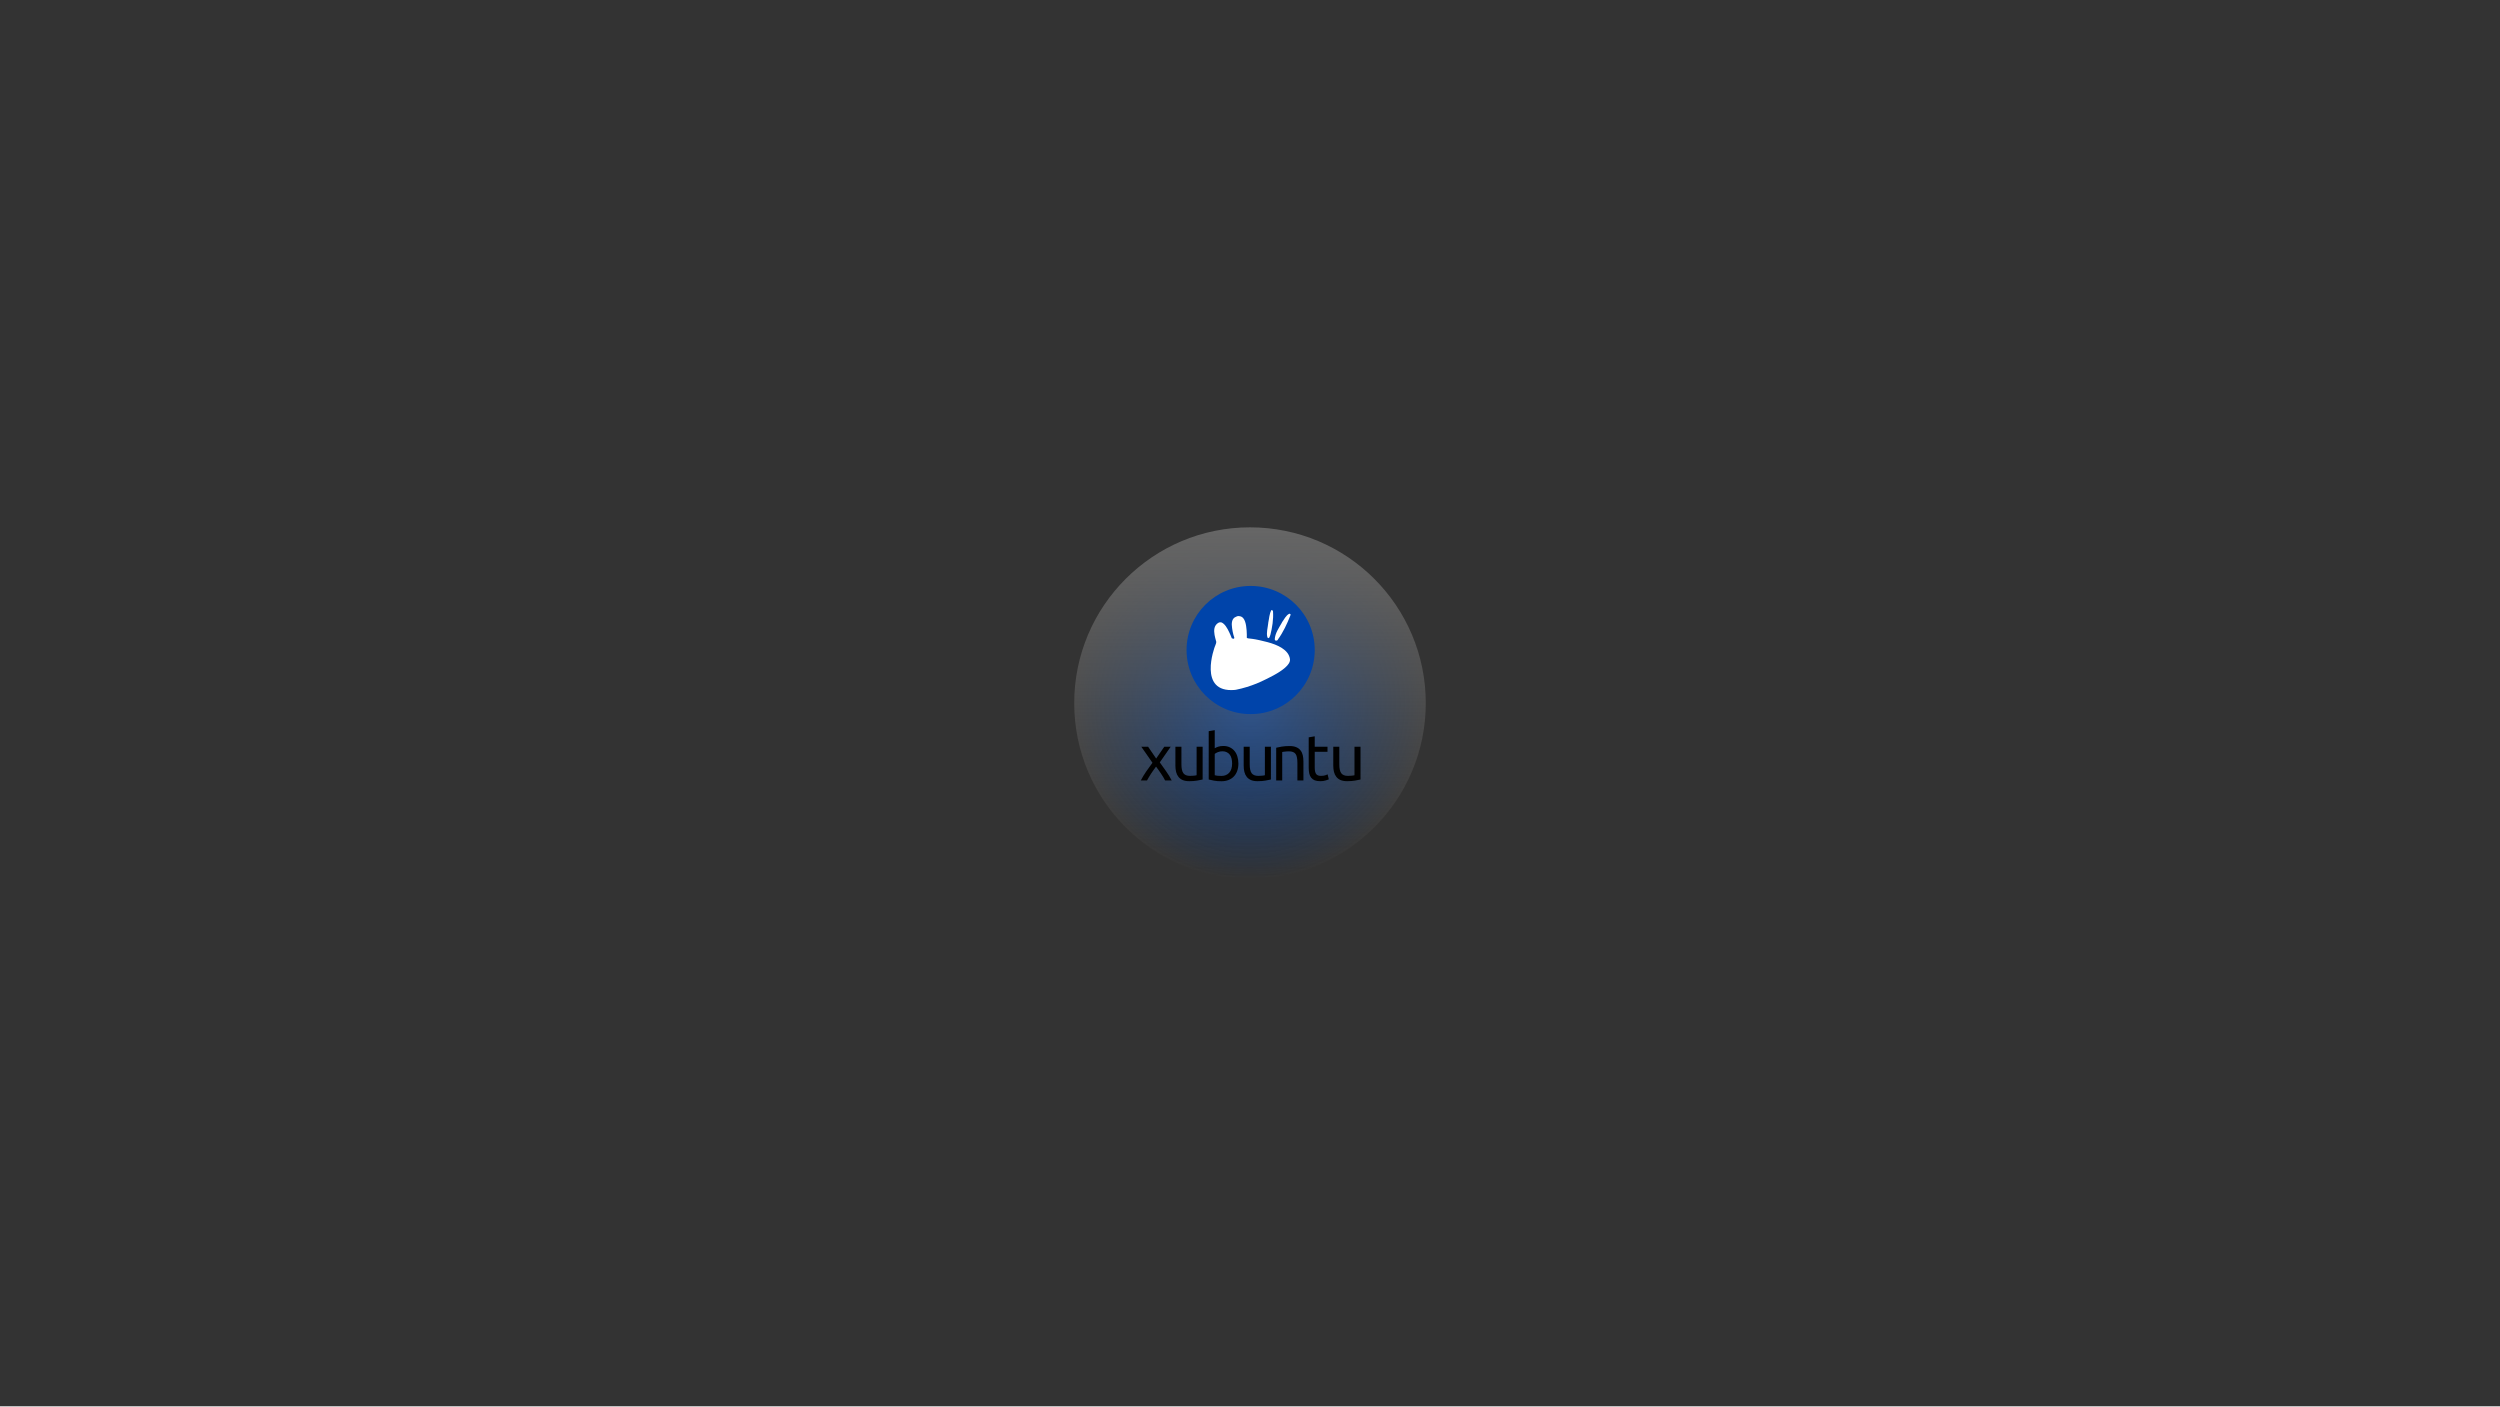
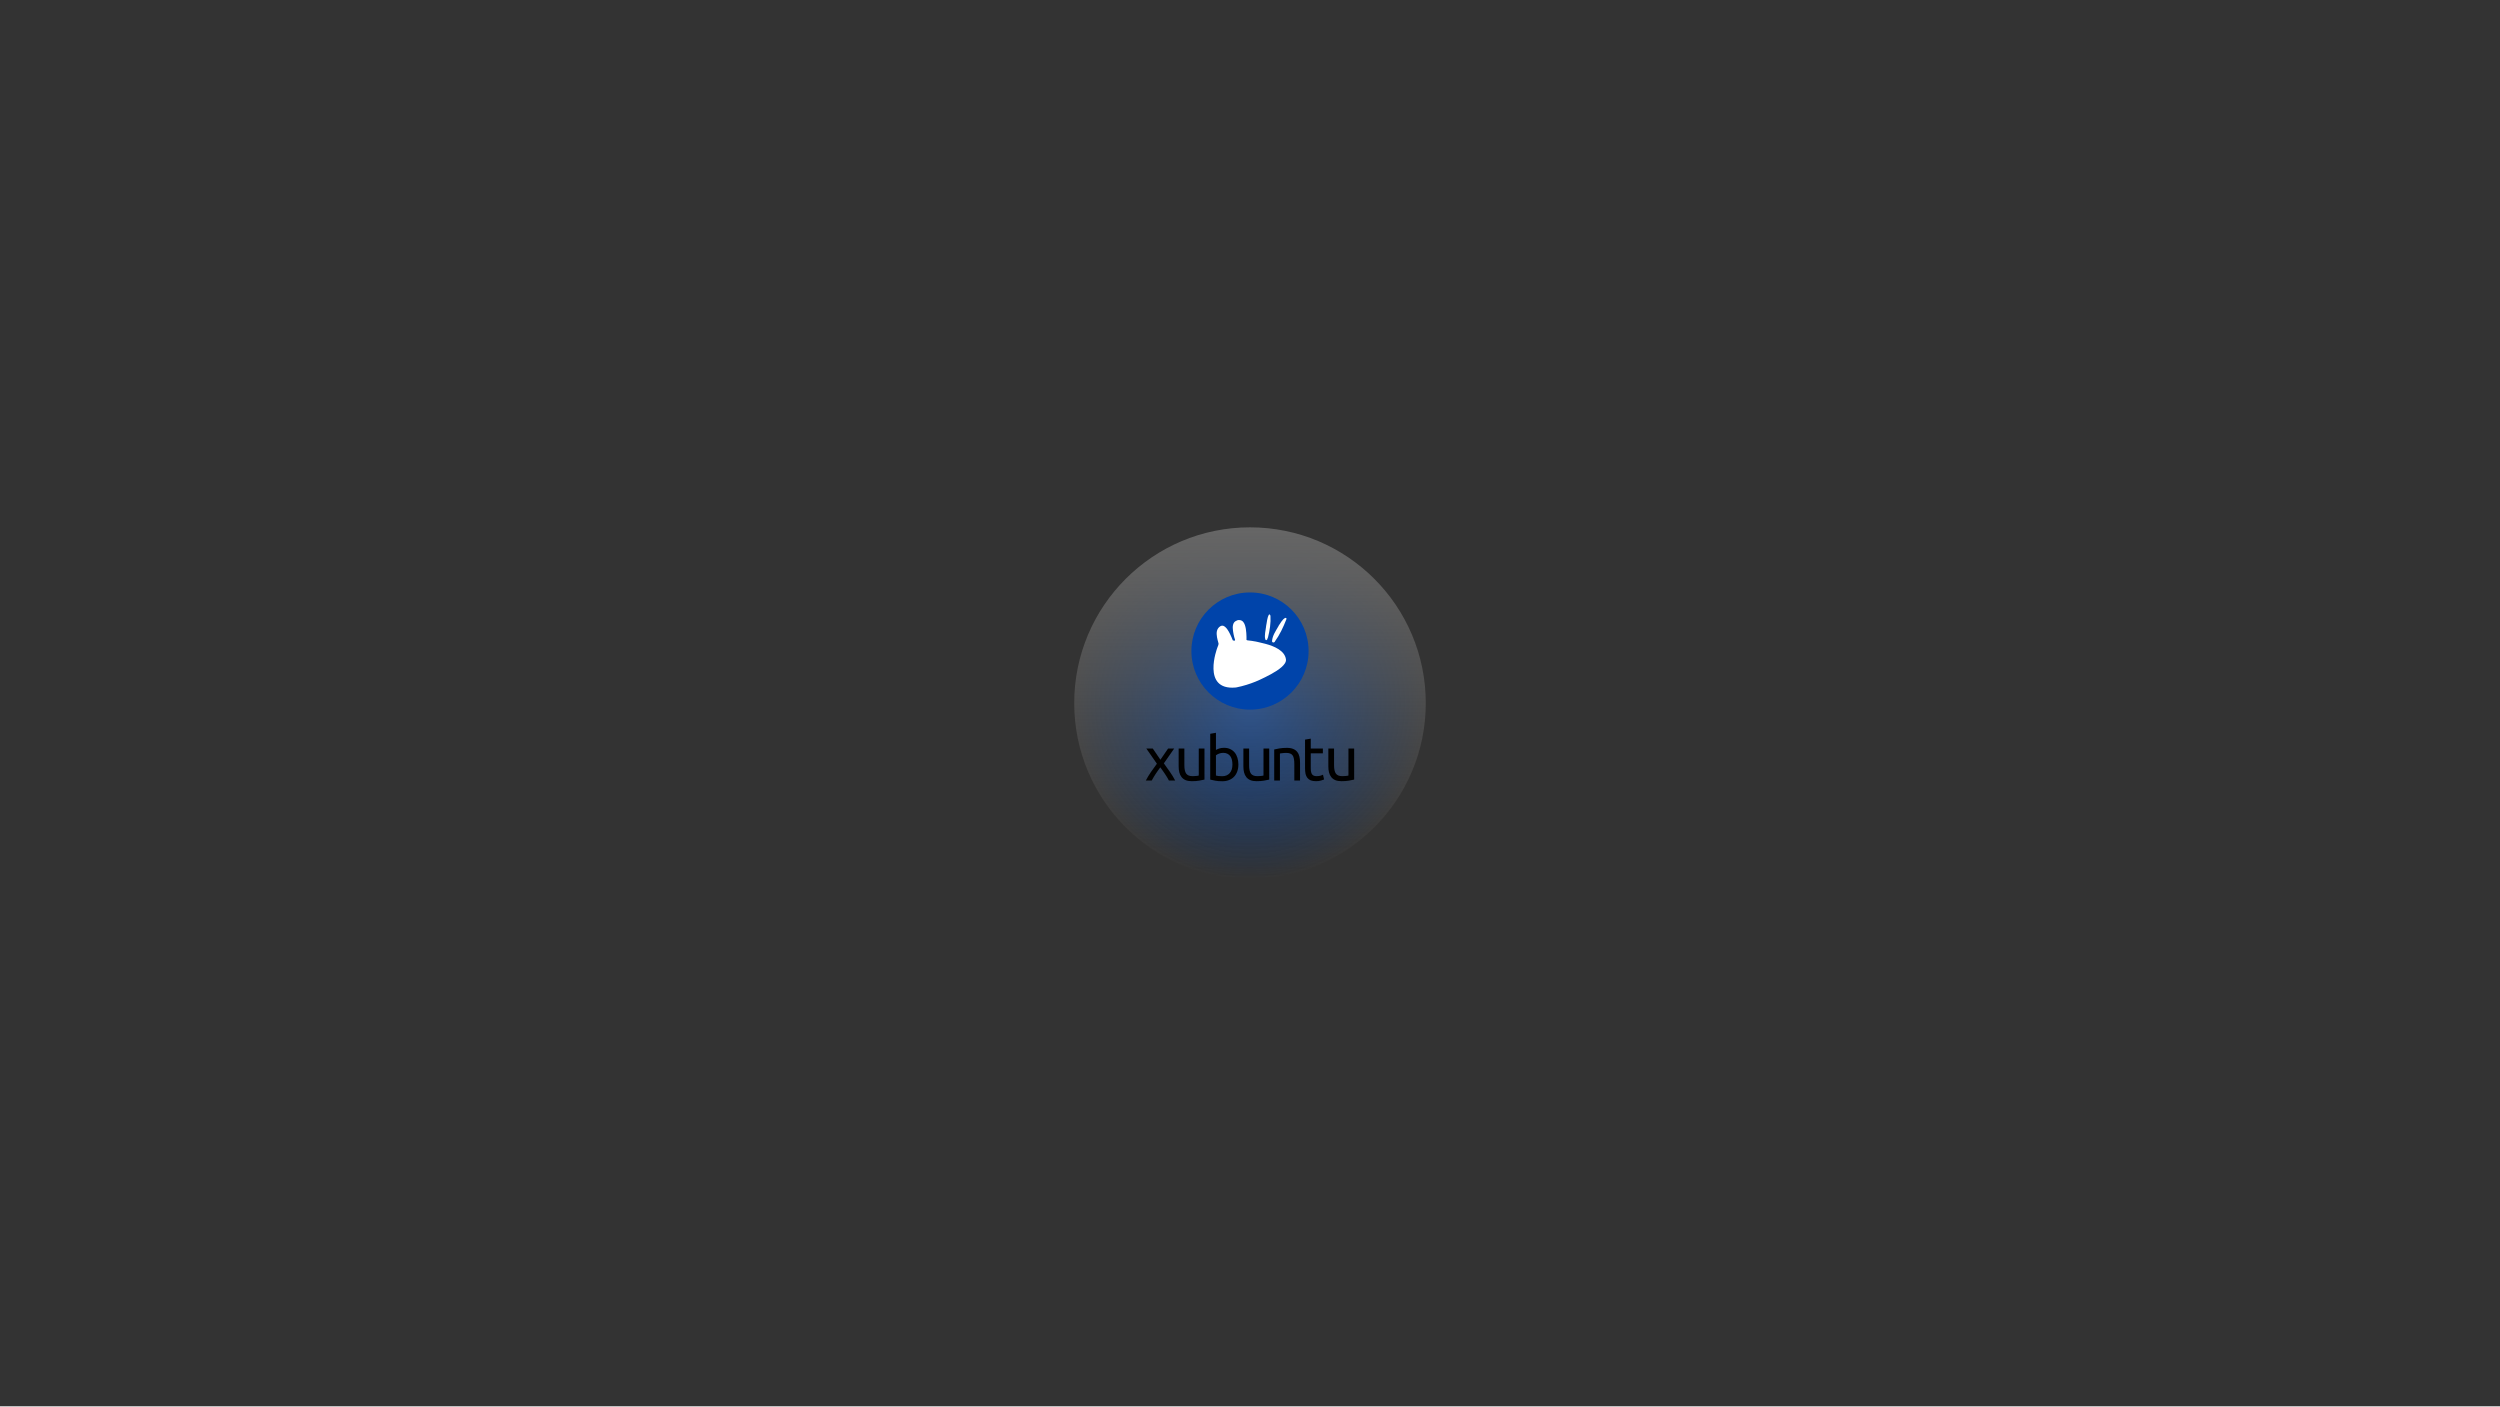
<svg xmlns="http://www.w3.org/2000/svg" xmlns:ns1="http://www.openswatchbook.org/uri/2009/osb" xmlns:xlink="http://www.w3.org/1999/xlink" id="svg3004" version="1.1" width="1920" height="1080" xml:space="preserve">
  <defs id="defs3008">
    <linearGradient id="linearGradient4226">
      <stop style="stop-color:#0044aa;stop-opacity:1;" offset="0" id="stop4228" />
      <stop style="stop-color:#0044aa;stop-opacity:0;" offset="1" id="stop4230" />
    </linearGradient>
    <linearGradient id="linearGradient4164">
      <stop style="stop-color:#a80030;stop-opacity:1;" offset="0" id="stop4166" />
      <stop style="stop-color:#a80030;stop-opacity:0;" offset="1" id="stop4168" />
    </linearGradient>
    <linearGradient id="linearGradient5303">
      <stop style="stop-color:#f26711;stop-opacity:1;" offset="0" id="stop5305" />
      <stop style="stop-color:#f26711;stop-opacity:0;" offset="1" id="stop5307" />
    </linearGradient>
    <linearGradient id="linearGradient5267">
      <stop style="stop-color:#666666;stop-opacity:1;" offset="0" id="stop5269" />
      <stop style="stop-color:#666666;stop-opacity:0;" offset="1" id="stop5271" />
    </linearGradient>
    <linearGradient id="linearGradient5251" ns1:paint="solid">
      <stop style="stop-color:#666666;stop-opacity:1;" offset="0" id="stop5253" />
    </linearGradient>
    <linearGradient xlink:href="#linearGradient5267" id="linearGradient5273" x1="-395.365" y1="-212.642" x2="4.763" y2="-212.642" gradientUnits="userSpaceOnUse" />
    <radialGradient xlink:href="#linearGradient5303" id="radialGradient5325" cx="-163.148" cy="-366.263" fx="-163.148" fy="-366.263" r="144.094" gradientTransform="matrix(1,0,0,0.9338842,0,-24.21576)" gradientUnits="userSpaceOnUse" />
    <radialGradient xlink:href="#linearGradient4164" id="radialGradient4170" cx="1447.778" cy="-272.917" fx="1447.778" fy="-272.917" r="223.333" gradientTransform="matrix(1,0,0,0.9751244,0,-6.788974)" gradientUnits="userSpaceOnUse" />
    <radialGradient xlink:href="#linearGradient4164-9" id="radialGradient4170-9" cx="1447.778" cy="-272.917" fx="1447.778" fy="-272.917" r="223.333" gradientTransform="matrix(1,0,0,0.9751244,0,-6.788974)" gradientUnits="userSpaceOnUse" />
    <linearGradient id="linearGradient4164-9">
      <stop style="stop-color:#a80030;stop-opacity:1;" offset="0" id="stop4166-0" />
      <stop style="stop-color:#a80030;stop-opacity:0;" offset="1" id="stop4168-2" />
    </linearGradient>
    <radialGradient r="223.333" fy="-272.917" fx="1447.778" cy="-272.917" cx="1447.778" gradientTransform="matrix(1,0,0,0.9751244,0,-6.788974)" gradientUnits="userSpaceOnUse" id="radialGradient4206" xlink:href="#linearGradient4164-9" />
    <radialGradient xlink:href="#linearGradient4164" id="radialGradient14319" gradientUnits="userSpaceOnUse" gradientTransform="matrix(1,0,0,0.9751244,0,-6.788974)" cx="1447.778" cy="-272.917" fx="1447.778" fy="-272.917" r="223.333" />
    <linearGradient xlink:href="#linearGradient5267" id="linearGradient14321" gradientUnits="userSpaceOnUse" x1="-395.365" y1="-212.642" x2="4.763" y2="-212.642" />
    <linearGradient xlink:href="#linearGradient5267" id="linearGradient14345" gradientUnits="userSpaceOnUse" x1="-395.365" y1="-212.642" x2="4.763" y2="-212.642" />
    <radialGradient xlink:href="#linearGradient4164" id="radialGradient14347" gradientUnits="userSpaceOnUse" gradientTransform="matrix(1,0,0,0.9751244,0,-6.788974)" cx="1447.778" cy="-272.917" fx="1447.778" fy="-272.917" r="223.333" />
    <radialGradient xlink:href="#linearGradient4164" id="radialGradient14931" gradientUnits="userSpaceOnUse" gradientTransform="matrix(1,0,0,0.9751244,0,-6.788974)" cx="1447.778" cy="-272.917" fx="1447.778" fy="-272.917" r="223.333" />
    <linearGradient xlink:href="#linearGradient5267" id="linearGradient14933" gradientUnits="userSpaceOnUse" x1="-395.365" y1="-212.642" x2="4.763" y2="-212.642" />
    <radialGradient xlink:href="#linearGradient4164" id="radialGradient14961" gradientUnits="userSpaceOnUse" gradientTransform="matrix(1,0,0,0.9751244,0,-6.788974)" cx="1447.778" cy="-272.917" fx="1447.778" fy="-272.917" r="223.333" />
    <linearGradient xlink:href="#linearGradient5267" id="linearGradient14963" gradientUnits="userSpaceOnUse" x1="-395.365" y1="-212.642" x2="4.763" y2="-212.642" />
    <linearGradient xlink:href="#linearGradient5267" id="linearGradient14991" gradientUnits="userSpaceOnUse" x1="-395.365" y1="-212.642" x2="4.763" y2="-212.642" />
    <linearGradient xlink:href="#linearGradient5267" id="linearGradient15015" gradientUnits="userSpaceOnUse" x1="-395.365" y1="-212.642" x2="4.763" y2="-212.642" />
    <linearGradient xlink:href="#linearGradient5267" id="linearGradient3725" gradientUnits="userSpaceOnUse" x1="-395.365" y1="-212.642" x2="4.763" y2="-212.642" />
    <radialGradient r="125.556" fy="-292.917" fx="-318.889" cy="-292.917" cx="-318.889" gradientTransform="matrix(1,0,0,1.061947,0,18.14526)" gradientUnits="userSpaceOnUse" id="radialGradient3812" xlink:href="#linearGradient3787-8" />
    <linearGradient id="linearGradient3787-8">
      <stop style="stop-color:#000000;stop-opacity:1;" offset="0" id="stop3789-9" />
      <stop style="stop-color:#000000;stop-opacity:0;" offset="1" id="stop3791-4" />
    </linearGradient>
    <radialGradient r="125.556" fy="-292.917" fx="-318.889" cy="-292.917" cx="-318.889" gradientTransform="matrix(1,0,0,1.061947,0,18.14526)" gradientUnits="userSpaceOnUse" id="radialGradient6789" xlink:href="#linearGradient3787-8" />
    <radialGradient xlink:href="#linearGradient4226" id="radialGradient4232" cx="1447.778" cy="-272.917" fx="1447.778" fy="-272.917" r="223.333" gradientTransform="matrix(1,0,0,0.9751244,0,-6.788974)" gradientUnits="userSpaceOnUse" />
    <radialGradient xlink:href="#linearGradient3787-8" id="radialGradient3090" gradientUnits="userSpaceOnUse" gradientTransform="matrix(1,0,0,1.061947,0,18.14526)" cx="-318.889" cy="-292.917" fx="-318.889" fy="-292.917" r="125.556" />
    <radialGradient xlink:href="#linearGradient4226" id="radialGradient3092" gradientUnits="userSpaceOnUse" gradientTransform="matrix(1,0,0,0.9751244,0,-6.788974)" cx="1447.778" cy="-272.917" fx="1447.778" fy="-272.917" r="223.333" />
    <linearGradient xlink:href="#linearGradient5267" id="linearGradient3094" gradientUnits="userSpaceOnUse" x1="-395.365" y1="-212.642" x2="4.763" y2="-212.642" />
+     <radialGradient xlink:href="#linearGradient3787-8-0" id="radialGradient4061" gradientUnits="userSpaceOnUse" gradientTransform="matrix(1,0,0,1.061947,0,18.14526)" cx="-318.889" cy="-292.917" fx="-318.889" fy="-292.917" r="125.556" />
+     <linearGradient id="linearGradient3787-8-0">
+       <stop style="stop-color:#000000;stop-opacity:1;" offset="0" id="stop3789-9-2" />
+       <stop style="stop-color:#000000;stop-opacity:0;" offset="1" id="stop3791-4-8" />
+     </linearGradient>
+     <radialGradient xlink:href="#linearGradient4226-1" id="radialGradient4063" gradientUnits="userSpaceOnUse" gradientTransform="matrix(1,0,0,0.9751244,0,-6.788974)" cx="1447.778" cy="-272.917" fx="1447.778" fy="-272.917" r="223.333" />
+     <linearGradient id="linearGradient4226-1">
+       <stop style="stop-color:#0044aa;stop-opacity:1;" offset="0" id="stop4228-8" />
+       <stop style="stop-color:#0044aa;stop-opacity:0;" offset="1" id="stop4230-8" />
+     </linearGradient>
+     <linearGradient xlink:href="#linearGradient5267-5" id="linearGradient4065" gradientUnits="userSpaceOnUse" x1="-395.365" y1="-212.642" x2="4.763" y2="-212.642" />
+     <linearGradient id="linearGradient5267-5">
+       <stop style="stop-color:#666666;stop-opacity:1;" offset="0" id="stop5269-7" />
+       <stop style="stop-color:#666666;stop-opacity:0;" offset="1" id="stop5271-3" />
+     </linearGradient>
+     <radialGradient xlink:href="#linearGradient3787-8-0-6" id="radialGradient4061-0" gradientUnits="userSpaceOnUse" gradientTransform="matrix(1,0,0,1.061947,0,18.14526)" cx="-318.889" cy="-292.917" fx="-318.889" fy="-292.917" r="125.556" />
+     <linearGradient id="linearGradient3787-8-0-6">
+       <stop style="stop-color:#000000;stop-opacity:1;" offset="0" id="stop3789-9-2-6" />
+       <stop style="stop-color:#000000;stop-opacity:0;" offset="1" id="stop3791-4-8-9" />
+     </linearGradient>
+     <radialGradient xlink:href="#linearGradient3978" id="radialGradient3984" cx="1447.778" cy="-272.917" fx="1447.778" fy="-272.917" r="223.333" gradientTransform="matrix(1,0,0,0.9751244,0,-6.788974)" gradientUnits="userSpaceOnUse" />
+     <linearGradient id="linearGradient3978">
+       <stop style="stop-color:#0044aa;stop-opacity:1;" offset="0" id="stop3980" />
+       <stop style="stop-color:#0044aa;stop-opacity:0;" offset="1" id="stop3982" />
+     </linearGradient>
+     <linearGradient xlink:href="#linearGradient5267-5-4" id="linearGradient3185" gradientUnits="userSpaceOnUse" x1="-395.365" y1="-212.642" x2="4.763" y2="-212.642" />
+     <linearGradient id="linearGradient5267-5-4">
+       <stop style="stop-color:#666666;stop-opacity:1;" offset="0" id="stop5269-7-6" />
+       <stop style="stop-color:#666666;stop-opacity:0;" offset="1" id="stop5271-3-6" />
+     </linearGradient>
+     <radialGradient xlink:href="#linearGradient3787-8-0-8" id="radialGradient4183" gradientUnits="userSpaceOnUse" gradientTransform="matrix(1,0,0,1.061947,0,18.14526)" cx="-318.889" cy="-292.917" fx="-318.889" fy="-292.917" r="125.556" />
+     <linearGradient id="linearGradient3787-8-0-8">
+       <stop style="stop-color:#000000;stop-opacity:1;" offset="0" id="stop3789-9-2-7" />
+       <stop style="stop-color:#000000;stop-opacity:0;" offset="1" id="stop3791-4-8-5" />
+     </linearGradient>
+     <radialGradient xlink:href="#linearGradient3978-2" id="radialGradient4181" gradientUnits="userSpaceOnUse" gradientTransform="matrix(1,0,0,0.9751244,0,-6.788974)" cx="1447.778" cy="-272.917" fx="1447.778" fy="-272.917" r="223.333" />
+     <linearGradient id="linearGradient3978-2">
+       <stop style="stop-color:#0044aa;stop-opacity:1;" offset="0" id="stop3980-3" />
+       <stop style="stop-color:#0044aa;stop-opacity:0;" offset="1" id="stop3982-1" />
+     </linearGradient>
+     <linearGradient xlink:href="#linearGradient5267-5-2" id="linearGradient4179" gradientUnits="userSpaceOnUse" x1="-395.365" y1="-212.642" x2="4.763" y2="-212.642" />
+     <linearGradient id="linearGradient5267-5-2">
+       <stop style="stop-color:#666666;stop-opacity:1;" offset="0" id="stop5269-7-9" />
+       <stop style="stop-color:#666666;stop-opacity:0;" offset="1" id="stop5271-3-0" />
+     </linearGradient>
  </defs>
  <g id="g3012" transform="matrix(1.25,0,0,-1.25,0,1080)">
    <rect style="fill:#333333;fill-opacity:1;stroke:none" id="rect3036" width="1536" height="864" x="0" y="-864" transform="scale(1,-1)" />
-     <g id="g3069" transform="translate(660,324)">
-       <path transform="matrix(0,0.860177,0.81,0,345.2625,382.3009)" d="m -193.333,-292.917 c 0,73.638 -56.213,133.333 -125.556,133.333 -69.342,0 -125.556,-59.695 -125.556,-133.333 0,-73.638 56.213,-133.333 125.556,-133.333 69.342,0 125.556,59.695 125.556,133.333 z" id="path5277-0" style="opacity:0.75;fill:url(#radialGradient3090);fill-opacity:1;fill-rule:evenodd;stroke:none" />
-       <path transform="matrix(0.4835821,0,0,-0.4959184,-592.1194,-27.34439)" d="m 1671.111,-272.917 c 0,120.275 -99.99,217.778 -223.333,217.778 -123.344,0 -223.333,-97.502 -223.333,-217.778 0,-120.275 99.99,-217.778 223.333,-217.778 123.344,0 223.333,97.502 223.333,217.778 z" id="path4162" style="fill:url(#radialGradient3092);fill-opacity:1;fill-rule:nonzero;stroke:none" />
-       <path transform="matrix(0,-0.5398262,-0.5813513,0,-15.61974,2.57142)" d="m 4.763,-212.642 c 0,102.6 -89.572,185.774 -200.064,185.774 -110.493,0 -200.064,-83.174 -200.064,-185.774 0,-102.6 89.572,-185.774 200.064,-185.774 110.493,0 200.064,83.174 200.064,185.774 z" id="path3806" style="fill:url(#linearGradient3094);fill-opacity:1;fill-rule:evenodd;stroke:none" />
-       <g transform="matrix(0.9375,0,0,0.9375,-1361.6,-296.25)" id="g4085">
-         <g style="fill:#000000;fill-opacity:1;display:inline" id="g3200" transform="matrix(0.6824616,0,0,-0.6824616,1383.881,764.1562)">
-           <path d="m 187.639,562.151 c -0.457,-0.913 -1.017,-1.931 -1.681,-3.052 -0.664,-1.121 -1.391,-2.263 -2.18,-3.425 -0.789,-1.204 -1.598,-2.387 -2.429,-3.55 -0.83,-1.162 -1.64,-2.263 -2.429,-3.301 -0.789,1.038 -1.598,2.159 -2.429,3.363 -0.83,1.163 -1.64,2.346 -2.429,3.55 -0.747,1.162 -1.453,2.304 -2.117,3.425 -0.664,1.121 -1.225,2.117 -1.681,2.989 l -5.978,0 c 1.453,-2.823 3.176,-5.688 5.169,-8.594 2.034,-2.948 4.048,-5.75 6.041,-8.407 l -10.711,-15.382 6.539,0 7.722,11.334 7.784,-11.334 6.165,0 -10.462,15.008 c 1.993,2.699 4.027,5.563 6.103,8.594 2.117,2.989 3.903,5.916 5.356,8.781 l -6.352,0" style="font-size:49.492px;font-style:normal;font-weight:normal;fill:#000000;fill-opacity:1;stroke:none;display:inline;font-family:ubuntubeta;-inkscape-font-specification:ubuntubeta" id="path2826" />
-           <path d="m 223.677,561.216 c -1.329,0.332 -3.093,0.685 -5.293,1.059 -2.159,0.374 -4.671,0.56 -7.535,0.56 -2.491,0 -4.588,-0.353 -6.29,-1.059 -1.702,-0.747 -3.072,-1.785 -4.11,-3.114 -1.038,-1.329 -1.785,-2.885 -2.242,-4.671 -0.457,-1.827 -0.685,-3.84 -0.685,-6.041 l 0,-18.184 5.792,0 0,16.939 c -2e-5,3.944 0.623,6.767 1.868,8.469 1.246,1.702 3.342,2.553 6.29,2.553 0.623,10e-6 1.266,-0.021 1.931,-0.062 0.664,-0.042 1.287,-0.083 1.868,-0.125 0.581,-0.083 1.1,-0.145 1.557,-0.187 0.498,-0.083 0.851,-0.166 1.059,-0.249 l 0,-27.339 5.792,0 0,31.449" style="font-size:49.492px;font-style:normal;font-weight:normal;fill:#000000;fill-opacity:1;stroke:none;display:inline;font-family:ubuntubeta;-inkscape-font-specification:ubuntubeta" id="path2828" />
-           <path d="m 235.298,531.2 c 0.706,-0.457 1.764,-0.934 3.176,-1.432 1.453,-0.498 3.114,-0.747 4.982,-0.747 2.325,3e-5 4.38,0.415 6.165,1.246 1.827,0.83 3.363,1.993 4.608,3.487 1.245,1.495 2.18,3.28 2.802,5.356 0.664,2.076 0.996,4.359 0.996,6.85 -2e-5,2.616 -0.394,4.982 -1.183,7.099 -0.747,2.076 -1.827,3.84 -3.238,5.293 -1.412,1.453 -3.114,2.574 -5.107,3.363 -1.993,0.789 -4.235,1.183 -6.726,1.183 -2.699,0 -5.086,-0.187 -7.162,-0.56 -2.076,-0.374 -3.778,-0.747 -5.107,-1.121 l 0,-46.395 5.792,-0.996 0,17.375 m 0,25.907 c 0.581,0.166 1.391,0.332 2.429,0.498 1.079,0.125 2.408,0.187 3.986,0.187 3.114,10e-6 5.605,-1.017 7.473,-3.052 1.868,-2.076 2.802,-5.003 2.802,-8.781 -2e-5,-1.661 -0.166,-3.218 -0.498,-4.671 -0.332,-1.453 -0.872,-2.699 -1.619,-3.737 -0.747,-1.079 -1.723,-1.91 -2.927,-2.491 -1.163,-0.623 -2.574,-0.934 -4.235,-0.934 -1.578,2e-5 -3.031,0.27 -4.359,0.81 -1.329,0.54 -2.346,1.1 -3.052,1.681 l 0,20.489" style="font-size:49.492px;font-style:normal;font-weight:normal;fill:#000000;fill-opacity:1;stroke:none;display:inline;font-family:ubuntubeta;-inkscape-font-specification:ubuntubeta" id="path2830" />
-           <path d="m 289.247,561.216 c -1.329,0.332 -3.093,0.685 -5.293,1.059 -2.159,0.374 -4.671,0.56 -7.535,0.56 -2.491,0 -4.588,-0.353 -6.29,-1.059 -1.702,-0.747 -3.072,-1.785 -4.11,-3.114 -1.038,-1.329 -1.785,-2.885 -2.242,-4.671 -0.457,-1.827 -0.685,-3.84 -0.685,-6.041 l 0,-18.184 5.792,0 0,16.939 c -1e-5,3.944 0.623,6.767 1.868,8.469 1.246,1.702 3.342,2.553 6.29,2.553 0.623,10e-6 1.266,-0.021 1.931,-0.062 0.664,-0.042 1.287,-0.083 1.868,-0.125 0.581,-0.083 1.1,-0.145 1.557,-0.187 0.498,-0.083 0.851,-0.166 1.059,-0.249 l 0,-27.339 5.792,0 0,31.449" style="font-size:49.492px;font-style:normal;font-weight:normal;fill:#000000;fill-opacity:1;stroke:none;display:inline;font-family:ubuntubeta;-inkscape-font-specification:ubuntubeta" id="path2832" />
-           <path d="m 294.31,530.701 c 1.329,-0.332 3.093,-0.685 5.293,-1.059 2.2,-0.374 4.733,-0.56 7.598,-0.56 2.574,4e-5 4.712,0.374 6.414,1.121 1.702,0.706 3.051,1.723 4.048,3.052 1.038,1.287 1.764,2.844 2.18,4.671 0.415,1.827 0.623,3.84 0.623,6.041 l 0,18.184 -5.792,0 0,-16.939 c -3e-5,-1.993 -0.145,-3.695 -0.436,-5.107 -0.249,-1.412 -0.685,-2.553 -1.308,-3.425 -0.623,-0.872 -1.453,-1.495 -2.491,-1.868 -1.038,-0.415 -2.325,-0.623 -3.861,-0.623 -0.623,3e-5 -1.266,0.021 -1.931,0.062 -0.664,0.042 -1.308,0.104 -1.931,0.187 -0.581,0.042 -1.121,0.104 -1.619,0.187 -0.457,0.083 -0.789,0.145 -0.996,0.187 l 0,27.339 -5.792,0 0,-31.449" style="font-size:49.492px;font-style:normal;font-weight:normal;fill:#000000;fill-opacity:1;stroke:none;display:inline;font-family:ubuntubeta;-inkscape-font-specification:ubuntubeta" id="path2834" />
-           <path d="m 331.321,529.767 12.268,0 0,4.857 -12.268,0 0,14.946 c -2e-5,1.619 0.125,2.968 0.374,4.048 0.249,1.038 0.623,1.868 1.121,2.491 0.498,0.581 1.121,0.996 1.868,1.246 0.747,0.249 1.619,0.374 2.616,0.374 1.744,10e-6 3.135,-0.187 4.172,-0.56 1.079,-0.415 1.827,-0.706 2.242,-0.872 l 1.121,4.795 c -0.581,0.291 -1.598,0.644 -3.052,1.059 -1.453,0.457 -3.114,0.685 -4.982,0.685 -2.2,0 -4.027,-0.27 -5.48,-0.81 -1.412,-0.581 -2.553,-1.432 -3.425,-2.553 -0.872,-1.121 -1.495,-2.491 -1.868,-4.11 -0.332,-1.661 -0.498,-3.57 -0.498,-5.729 l 0,-28.896 5.792,-0.996 0,10.026" style="font-size:49.492px;font-style:normal;font-weight:normal;fill:#000000;fill-opacity:1;stroke:none;display:inline;font-family:ubuntubeta;-inkscape-font-specification:ubuntubeta" id="path2836" />
-           <path d="m 375.287,561.216 c -1.329,0.332 -3.093,0.685 -5.293,1.059 -2.159,0.374 -4.671,0.56 -7.535,0.56 -2.491,0 -4.588,-0.353 -6.29,-1.059 -1.702,-0.747 -3.072,-1.785 -4.11,-3.114 -1.038,-1.329 -1.785,-2.885 -2.242,-4.671 -0.457,-1.827 -0.685,-3.84 -0.685,-6.041 l 0,-18.184 5.792,0 0,16.939 c -1e-5,3.944 0.623,6.767 1.868,8.469 1.246,1.702 3.342,2.553 6.29,2.553 0.623,10e-6 1.266,-0.021 1.931,-0.062 0.664,-0.042 1.287,-0.083 1.868,-0.125 0.581,-0.083 1.1,-0.145 1.557,-0.187 0.498,-0.083 0.851,-0.166 1.059,-0.249 l 0,-27.339 5.792,0 0,31.449" style="font-size:49.492px;font-style:normal;font-weight:normal;fill:#000000;fill-opacity:1;stroke:none;display:inline;font-family:ubuntubeta;-inkscape-font-specification:ubuntubeta" id="path2838" />
+     <g transform="translate(420,834.8897)" id="g4185">
+       <path transform="matrix(0,0.860177,0.81,0,585.2625,-128.5889)" d="m -193.333,-292.917 c 0,73.638 -56.213,133.333 -125.556,133.333 -69.342,0 -125.556,-59.695 -125.556,-133.333 0,-73.638 56.213,-133.333 125.556,-133.333 69.342,0 125.556,59.695 125.556,133.333 z" id="path5277-0-7-3" style="opacity:0.75;fill:url(#radialGradient4183);fill-opacity:1;fill-rule:evenodd;stroke:none" />
+       <path transform="matrix(0.4835821,0,0,-0.4959184,-352.1194,-538.2341)" d="m 1671.111,-272.917 c 0,120.275 -99.99,217.778 -223.333,217.778 -123.344,0 -223.333,-97.502 -223.333,-217.778 0,-120.275 99.99,-217.778 223.333,-217.778 123.344,0 223.333,97.502 223.333,217.778 z" id="path4162-0-3" style="fill:url(#radialGradient4181);fill-opacity:1;fill-rule:nonzero;stroke:none" />
+       <path transform="matrix(0,-0.5398262,-0.5813513,0,224.3803,-508.3183)" d="m 4.763,-212.642 c 0,102.6 -89.572,185.774 -200.064,185.774 -110.493,0 -200.064,-83.174 -200.064,-185.774 0,-102.6 89.572,-185.774 200.064,-185.774 110.493,0 200.064,83.174 200.064,185.774 z" id="path3806-2-6" style="fill:url(#linearGradient4179);fill-opacity:1;fill-rule:evenodd;stroke:none" />
+       <g transform="translate(240,0)" id="g4114">
+         <g style="fill:#000000;fill-opacity:1;display:inline" id="g3200-0-9" transform="matrix(0.6066325,0,0,-0.6066316,-55.66105,-109.4181)">
+           <path d="m 187.639,562.151 c -0.457,-0.913 -1.017,-1.931 -1.681,-3.052 -0.664,-1.121 -1.391,-2.263 -2.18,-3.425 -0.789,-1.204 -1.598,-2.387 -2.429,-3.55 -0.83,-1.162 -1.64,-2.263 -2.429,-3.301 -0.789,1.038 -1.598,2.159 -2.429,3.363 -0.83,1.163 -1.64,2.346 -2.429,3.55 -0.747,1.162 -1.453,2.304 -2.117,3.425 -0.664,1.121 -1.225,2.117 -1.681,2.989 l -5.978,0 c 1.453,-2.823 3.176,-5.688 5.169,-8.594 2.034,-2.948 4.048,-5.75 6.041,-8.407 l -10.711,-15.382 6.539,0 7.722,11.334 7.784,-11.334 6.165,0 -10.462,15.008 c 1.993,2.699 4.027,5.563 6.103,8.594 2.117,2.989 3.903,5.916 5.356,8.781 l -6.352,0" style="font-size:49.492px;font-style:normal;font-weight:normal;fill:#000000;fill-opacity:1;stroke:none;display:inline;font-family:ubuntubeta;-inkscape-font-specification:ubuntubeta" id="path2826-1-26" />
+           <path d="m 223.677,561.216 c -1.329,0.332 -3.093,0.685 -5.293,1.059 -2.159,0.374 -4.671,0.56 -7.535,0.56 -2.491,0 -4.588,-0.353 -6.29,-1.059 -1.702,-0.747 -3.072,-1.785 -4.11,-3.114 -1.038,-1.329 -1.785,-2.885 -2.242,-4.671 -0.457,-1.827 -0.685,-3.84 -0.685,-6.041 l 0,-18.184 5.792,0 0,16.939 c -2e-5,3.944 0.623,6.767 1.868,8.469 1.246,1.702 3.342,2.553 6.29,2.553 0.623,10e-6 1.266,-0.021 1.931,-0.062 0.664,-0.042 1.287,-0.083 1.868,-0.125 0.581,-0.083 1.1,-0.145 1.557,-0.187 0.498,-0.083 0.851,-0.166 1.059,-0.249 l 0,-27.339 5.792,0 0,31.449" style="font-size:49.492px;font-style:normal;font-weight:normal;fill:#000000;fill-opacity:1;stroke:none;display:inline;font-family:ubuntubeta;-inkscape-font-specification:ubuntubeta" id="path2828-4-21" />
+           <path d="m 235.298,531.2 c 0.706,-0.457 1.764,-0.934 3.176,-1.432 1.453,-0.498 3.114,-0.747 4.982,-0.747 2.325,3e-5 4.38,0.415 6.165,1.246 1.827,0.83 3.363,1.993 4.608,3.487 1.245,1.495 2.18,3.28 2.802,5.356 0.664,2.076 0.996,4.359 0.996,6.85 -2e-5,2.616 -0.394,4.982 -1.183,7.099 -0.747,2.076 -1.827,3.84 -3.238,5.293 -1.412,1.453 -3.114,2.574 -5.107,3.363 -1.993,0.789 -4.235,1.183 -6.726,1.183 -2.699,0 -5.086,-0.187 -7.162,-0.56 -2.076,-0.374 -3.778,-0.747 -5.107,-1.121 l 0,-46.395 5.792,-0.996 0,17.375 m 0,25.907 c 0.581,0.166 1.391,0.332 2.429,0.498 1.079,0.125 2.408,0.187 3.986,0.187 3.114,10e-6 5.605,-1.017 7.473,-3.052 1.868,-2.076 2.802,-5.003 2.802,-8.781 -2e-5,-1.661 -0.166,-3.218 -0.498,-4.671 -0.332,-1.453 -0.872,-2.699 -1.619,-3.737 -0.747,-1.079 -1.723,-1.91 -2.927,-2.491 -1.163,-0.623 -2.574,-0.934 -4.235,-0.934 -1.578,2e-5 -3.031,0.27 -4.359,0.81 -1.329,0.54 -2.346,1.1 -3.052,1.681 l 0,20.489" style="font-size:49.492px;font-style:normal;font-weight:normal;fill:#000000;fill-opacity:1;stroke:none;display:inline;font-family:ubuntubeta;-inkscape-font-specification:ubuntubeta" id="path2830-9-4" />
+           <path d="m 289.247,561.216 c -1.329,0.332 -3.093,0.685 -5.293,1.059 -2.159,0.374 -4.671,0.56 -7.535,0.56 -2.491,0 -4.588,-0.353 -6.29,-1.059 -1.702,-0.747 -3.072,-1.785 -4.11,-3.114 -1.038,-1.329 -1.785,-2.885 -2.242,-4.671 -0.457,-1.827 -0.685,-3.84 -0.685,-6.041 l 0,-18.184 5.792,0 0,16.939 c -1e-5,3.944 0.623,6.767 1.868,8.469 1.246,1.702 3.342,2.553 6.29,2.553 0.623,10e-6 1.266,-0.021 1.931,-0.062 0.664,-0.042 1.287,-0.083 1.868,-0.125 0.581,-0.083 1.1,-0.145 1.557,-0.187 0.498,-0.083 0.851,-0.166 1.059,-0.249 l 0,-27.339 5.792,0 0,31.449" style="font-size:49.492px;font-style:normal;font-weight:normal;fill:#000000;fill-opacity:1;stroke:none;display:inline;font-family:ubuntubeta;-inkscape-font-specification:ubuntubeta" id="path2832-5-4" />
+           <path d="m 294.31,530.701 c 1.329,-0.332 3.093,-0.685 5.293,-1.059 2.2,-0.374 4.733,-0.56 7.598,-0.56 2.574,4e-5 4.712,0.374 6.414,1.121 1.702,0.706 3.051,1.723 4.048,3.052 1.038,1.287 1.764,2.844 2.18,4.671 0.415,1.827 0.623,3.84 0.623,6.041 l 0,18.184 -5.792,0 0,-16.939 c -3e-5,-1.993 -0.145,-3.695 -0.436,-5.107 -0.249,-1.412 -0.685,-2.553 -1.308,-3.425 -0.623,-0.872 -1.453,-1.495 -2.491,-1.868 -1.038,-0.415 -2.325,-0.623 -3.861,-0.623 -0.623,3e-5 -1.266,0.021 -1.931,0.062 -0.664,0.042 -1.308,0.104 -1.931,0.187 -0.581,0.042 -1.121,0.104 -1.619,0.187 -0.457,0.083 -0.789,0.145 -0.996,0.187 l 0,27.339 -5.792,0 0,-31.449" style="font-size:49.492px;font-style:normal;font-weight:normal;fill:#000000;fill-opacity:1;stroke:none;display:inline;font-family:ubuntubeta;-inkscape-font-specification:ubuntubeta" id="path2834-8-67" />
+           <path d="m 331.321,529.767 12.268,0 0,4.857 -12.268,0 0,14.946 c -2e-5,1.619 0.125,2.968 0.374,4.048 0.249,1.038 0.623,1.868 1.121,2.491 0.498,0.581 1.121,0.996 1.868,1.246 0.747,0.249 1.619,0.374 2.616,0.374 1.744,10e-6 3.135,-0.187 4.172,-0.56 1.079,-0.415 1.827,-0.706 2.242,-0.872 l 1.121,4.795 c -0.581,0.291 -1.598,0.644 -3.052,1.059 -1.453,0.457 -3.114,0.685 -4.982,0.685 -2.2,0 -4.027,-0.27 -5.48,-0.81 -1.412,-0.581 -2.553,-1.432 -3.425,-2.553 -0.872,-1.121 -1.495,-2.491 -1.868,-4.11 -0.332,-1.661 -0.498,-3.57 -0.498,-5.729 l 0,-28.896 5.792,-0.996 0,10.026" style="font-size:49.492px;font-style:normal;font-weight:normal;fill:#000000;fill-opacity:1;stroke:none;display:inline;font-family:ubuntubeta;-inkscape-font-specification:ubuntubeta" id="path2836-9-4" />
+           <path d="m 375.287,561.216 c -1.329,0.332 -3.093,0.685 -5.293,1.059 -2.159,0.374 -4.671,0.56 -7.535,0.56 -2.491,0 -4.588,-0.353 -6.29,-1.059 -1.702,-0.747 -3.072,-1.785 -4.11,-3.114 -1.038,-1.329 -1.785,-2.885 -2.242,-4.671 -0.457,-1.827 -0.685,-3.84 -0.685,-6.041 l 0,-18.184 5.792,0 0,16.939 c -1e-5,3.944 0.623,6.767 1.868,8.469 1.246,1.702 3.342,2.553 6.29,2.553 0.623,10e-6 1.266,-0.021 1.931,-0.062 0.664,-0.042 1.287,-0.083 1.868,-0.125 0.581,-0.083 1.1,-0.145 1.557,-0.187 0.498,-0.083 0.851,-0.166 1.059,-0.249 l 0,-27.339 5.792,0 0,31.449" style="font-size:49.492px;font-style:normal;font-weight:normal;fill:#000000;fill-opacity:1;stroke:none;display:inline;font-family:ubuntubeta;-inkscape-font-specification:ubuntubeta" id="path2838-7-2" />
        </g>
-         <g id="g3637" transform="matrix(1.3125,0,0,-1.3125,1092.875,965.5769)">
-           <path transform="matrix(2.405369,0,0,2.405369,-259.9597,532.2541)" d="m 271.875,-63.036 c 0,7.347 -5.956,13.304 -13.304,13.304 -7.347,0 -13.304,-5.956 -13.304,-13.304 0,-7.347 5.956,-13.304 13.304,-13.304 7.347,0 13.304,5.956 13.304,13.304 z" id="path3354" style="fill:#0044aa;fill-opacity:1;stroke:none" />
-           <g transform="matrix(1.6,0,0,1.6,-197.5893,-247.9413)" id="g3372">
-             <g id="g3368" transform="translate(0.4464286,-0.04464286)">
-               <path d="m 355.844,380.406 c -0.07,0.04 -0.081,0.061 -0.062,0.031 -0.679,1.144 -0.697,2.653 -1,4 a 0.498,0.498 0 0 1 0,0.031 c -0.005,0.02 0.005,0.043 0,0.062 -0.147,1.446 -0.624,2.921 -0.281,4.312 a 0.498,0.498 0 0 1 0.031,0.094 c 0.003,0.01 -0.003,0.021 0,0.031 0.005,0.008 -0.005,0.024 0,0.031 0.006,0.009 0.025,-0.008 0.031,0 0.073,0.101 0.162,0.176 0.219,0.188 0.04,0.008 0.11,0.004 0.25,-0.094 0.151,-0.105 0.237,-0.316 0.281,-0.594 a 0.498,0.498 0 0 1 0.062,-0.094 0.498,0.498 0 0 1 0,-0.031 0.498,0.498 0 0 1 0.031,-0.094 0.498,0.498 0 0 1 0.031,-0.031 c 0.598,-2.387 1.003,-4.892 0.844,-7.344 -0.02,-0.122 -0.043,-0.207 -0.156,-0.344 -0.075,-0.091 -0.137,-0.143 -0.156,-0.156 -0.019,-0.013 0.007,-0.004 -0.062,0 a 0.498,0.498 0 0 1 -0.031,0 c -0.026,0.003 -0.016,-6.1e-4 -0.031,0 z" id="path3366" style="fill:#ffffff;fill-opacity:1;stroke:none" />
-               <path transform="translate(-0.4910714,-0.2678571)" d="m 361.844,381.844 c -1.036,0.504 -1.567,1.705 -2.281,2.688 a 0.467,0.467 0 0 1 -0.031,0.094 0.467,0.467 0 0 1 -0.031,0.062 c -0.906,1.605 -2.061,3.207 -2.188,5.062 -7.1e-4,0.011 6.5e-4,0.021 0,0.031 0.014,0.28 0.174,0.432 0.344,0.469 0.167,0.036 0.474,-0.059 0.594,-0.25 a 0.467,0.467 0 0 1 0.031,-0.031 0.467,0.467 0 0 1 0,-0.031 0.467,0.467 0 0 1 0,-0.031 c 1.646,-2.262 2.884,-4.925 3.906,-7.531 a 0.467,0.467 0 0 1 0,-0.031 c 0.071,-0.171 0.094,-0.215 0.031,-0.344 -0.018,-0.038 -0.212,-0.169 -0.312,-0.156 -0.016,0.007 -0.046,-0.008 -0.062,0 z" id="path3364" style="fill:#ffffff;fill-opacity:1;stroke:none" />
+         <g id="g4106">
+           <path transform="matrix(2.70604,0,0,-2.70604,-591.7047,-541.4669)" d="m 271.875,-63.036 c 0,7.347 -5.956,13.304 -13.304,13.304 -7.347,0 -13.304,-5.956 -13.304,-13.304 0,-7.347 5.956,-13.304 13.304,-13.304 7.347,0 13.304,5.956 13.304,13.304 z" id="path3354-2-6" style="fill:#0044aa;fill-opacity:1;stroke:none" />
+           <g transform="matrix(1.8,0,0,-1.8,-521.538,336.253)" id="g3372-0-5">
+             <g id="g3368-4-5" transform="translate(0.4464286,-0.04464286)">
+               <path d="m 355.844,380.406 c -0.07,0.04 -0.081,0.061 -0.062,0.031 -0.679,1.144 -0.697,2.653 -1,4 a 0.498,0.498 0 0 1 0,0.031 c -0.005,0.02 0.005,0.043 0,0.062 -0.147,1.446 -0.624,2.921 -0.281,4.312 a 0.498,0.498 0 0 1 0.031,0.094 c 0.003,0.01 -0.003,0.021 0,0.031 0.005,0.008 -0.005,0.024 0,0.031 0.006,0.009 0.025,-0.008 0.031,0 0.073,0.101 0.162,0.176 0.219,0.188 0.04,0.008 0.11,0.004 0.25,-0.094 0.151,-0.105 0.237,-0.316 0.281,-0.594 a 0.498,0.498 0 0 1 0.062,-0.094 0.498,0.498 0 0 1 0,-0.031 0.498,0.498 0 0 1 0.031,-0.094 0.498,0.498 0 0 1 0.031,-0.031 c 0.598,-2.387 1.003,-4.892 0.844,-7.344 -0.02,-0.122 -0.043,-0.207 -0.156,-0.344 -0.075,-0.091 -0.137,-0.143 -0.156,-0.156 -0.019,-0.013 0.007,-0.004 -0.062,0 a 0.498,0.498 0 0 1 -0.031,0 c -0.026,0.003 -0.016,-6.1e-4 -0.031,0 z" id="path3366-3-80" style="fill:#ffffff;fill-opacity:1;stroke:none" />
+               <path transform="translate(-0.4910714,-0.2678571)" d="m 361.844,381.844 c -1.036,0.504 -1.567,1.705 -2.281,2.688 a 0.467,0.467 0 0 1 -0.031,0.094 0.467,0.467 0 0 1 -0.031,0.062 c -0.906,1.605 -2.061,3.207 -2.188,5.062 -7.1e-4,0.011 6.5e-4,0.021 0,0.031 0.014,0.28 0.174,0.432 0.344,0.469 0.167,0.036 0.474,-0.059 0.594,-0.25 a 0.467,0.467 0 0 1 0.031,-0.031 0.467,0.467 0 0 1 0,-0.031 0.467,0.467 0 0 1 0,-0.031 c 1.646,-2.262 2.884,-4.925 3.906,-7.531 a 0.467,0.467 0 0 1 0,-0.031 c 0.071,-0.171 0.094,-0.215 0.031,-0.344 -0.018,-0.038 -0.212,-0.169 -0.312,-0.156 -0.016,0.007 -0.046,-0.008 -0.062,0 z" id="path3364-7-5" style="fill:#ffffff;fill-opacity:1;stroke:none" />
            </g>
-             <path style="fill:#ffffff;fill-opacity:1;stroke:none" d="m 345.67,382.277 c -0.167,0.031 -0.416,0.181 -0.594,0.25 -0.628,0.238 -0.975,0.777 -1.125,1.406 -0.153,0.644 -0.102,1.361 0,2.094 0.102,0.731 0.248,1.486 0.406,2.062 0.136,0.498 0.234,0.741 0.281,0.906 l 0,0.125 c 0,0.054 -0.026,0.05 -0.062,0.094 -0.02,0.011 0.02,0.062 0,0.062 -0.045,0.035 -0.1,0.062 -0.156,0.062 -0.111,0.007 -0.198,-0.033 -0.312,-0.062 -0.078,-0.018 -0.18,-0.081 -0.156,-0.062 -0.036,-0.022 -0.101,-0.024 -0.125,-0.062 0,0.015 0.022,0.014 0,-0.031 -0.025,-0.047 -0.054,-0.166 -0.094,-0.25 -0.089,-0.189 -0.159,-0.409 -0.281,-0.688 -0.244,-0.555 -0.558,-1.236 -0.906,-1.875 -0.35,-0.641 -0.762,-1.224 -1.219,-1.625 -0.228,-0.201 -0.51,-0.402 -0.781,-0.469 -0.262,-0.066 -0.573,-0.01 -0.844,0.125 -0.7,0.388 -1.096,1.024 -1.25,1.688 -0.155,0.673 -0.082,1.449 0.031,2.125 0.115,0.675 0.292,1.231 0.406,1.688 0.049,0.193 0.109,0.372 0.125,0.469 0,0.096 -0.039,0.345 -0.062,0.438 -0.118,0.409 -0.406,1.094 -0.406,1.094 0,0 -5.453,14.483 6.25,13.469 0.096,-0.007 0.315,-0.062 0.406,-0.062 2.298,-0.463 4.473,-1.158 6.406,-1.938 0.38,-0.182 0.878,-0.363 1.438,-0.625 1.119,-0.524 2.525,-1.196 3.875,-1.938 1.351,-0.742 2.605,-1.533 3.562,-2.375 0.96,-0.843 1.66,-1.767 1.531,-2.688 -0.204,-1.483 -1.189,-2.586 -2.5,-3.438 -1.316,-0.855 -2.957,-1.445 -4.594,-1.875 -1.636,-0.43 -3.224,-0.78 -4.438,-0.969 -0.607,-0.095 -1.175,-0.122 -1.531,-0.188 -0.105,-0.018 -0.162,-0.044 -0.219,-0.062 -0.031,-0.004 -0.033,-0.013 -0.062,-0.031 -0.036,-0.022 -0.103,-0.024 -0.125,-0.062 -0.02,-0.036 0,-0.083 0,-0.125 0,-0.016 -1.7e-4,-0.041 0,-0.062 l 0,-0.906 c -0.02,-0.748 -0.064,-1.736 -0.219,-2.656 -0.156,-0.925 -0.398,-1.809 -0.906,-2.406 -0.302,-0.355 -0.73,-0.589 -1.25,-0.625 -0.156,-0.018 -0.331,-0.031 -0.5,0 z" id="path3302" />
+             <path style="fill:#ffffff;fill-opacity:1;stroke:none" d="m 345.67,382.277 c -0.167,0.031 -0.416,0.181 -0.594,0.25 -0.628,0.238 -0.975,0.777 -1.125,1.406 -0.153,0.644 -0.102,1.361 0,2.094 0.102,0.731 0.248,1.486 0.406,2.062 0.136,0.498 0.234,0.741 0.281,0.906 l 0,0.125 c 0,0.054 -0.026,0.05 -0.062,0.094 -0.02,0.011 0.02,0.062 0,0.062 -0.045,0.035 -0.1,0.062 -0.156,0.062 -0.111,0.007 -0.198,-0.033 -0.312,-0.062 -0.078,-0.018 -0.18,-0.081 -0.156,-0.062 -0.036,-0.022 -0.101,-0.024 -0.125,-0.062 0,0.015 0.022,0.014 0,-0.031 -0.025,-0.047 -0.054,-0.166 -0.094,-0.25 -0.089,-0.189 -0.159,-0.409 -0.281,-0.688 -0.244,-0.555 -0.558,-1.236 -0.906,-1.875 -0.35,-0.641 -0.762,-1.224 -1.219,-1.625 -0.228,-0.201 -0.51,-0.402 -0.781,-0.469 -0.262,-0.066 -0.573,-0.01 -0.844,0.125 -0.7,0.388 -1.096,1.024 -1.25,1.688 -0.155,0.673 -0.082,1.449 0.031,2.125 0.115,0.675 0.292,1.231 0.406,1.688 0.049,0.193 0.109,0.372 0.125,0.469 0,0.096 -0.039,0.345 -0.062,0.438 -0.118,0.409 -0.406,1.094 -0.406,1.094 0,0 -5.453,14.483 6.25,13.469 0.096,-0.007 0.315,-0.062 0.406,-0.062 2.298,-0.463 4.473,-1.158 6.406,-1.938 0.38,-0.182 0.878,-0.363 1.438,-0.625 1.119,-0.524 2.525,-1.196 3.875,-1.938 1.351,-0.742 2.605,-1.533 3.562,-2.375 0.96,-0.843 1.66,-1.767 1.531,-2.688 -0.204,-1.483 -1.189,-2.586 -2.5,-3.438 -1.316,-0.855 -2.957,-1.445 -4.594,-1.875 -1.636,-0.43 -3.224,-0.78 -4.438,-0.969 -0.607,-0.095 -1.175,-0.122 -1.531,-0.188 -0.105,-0.018 -0.162,-0.044 -0.219,-0.062 -0.031,-0.004 -0.033,-0.013 -0.062,-0.031 -0.036,-0.022 -0.103,-0.024 -0.125,-0.062 -0.02,-0.036 0,-0.083 0,-0.125 0,-0.016 -1.7e-4,-0.041 0,-0.062 l 0,-0.906 c -0.02,-0.748 -0.064,-1.736 -0.219,-2.656 -0.156,-0.925 -0.398,-1.809 -0.906,-2.406 -0.302,-0.355 -0.73,-0.589 -1.25,-0.625 -0.156,-0.018 -0.331,-0.031 -0.5,0 z" id="path3302-3-3" />
          </g>
        </g>
      </g>
    </g>
  </g>
</svg>
